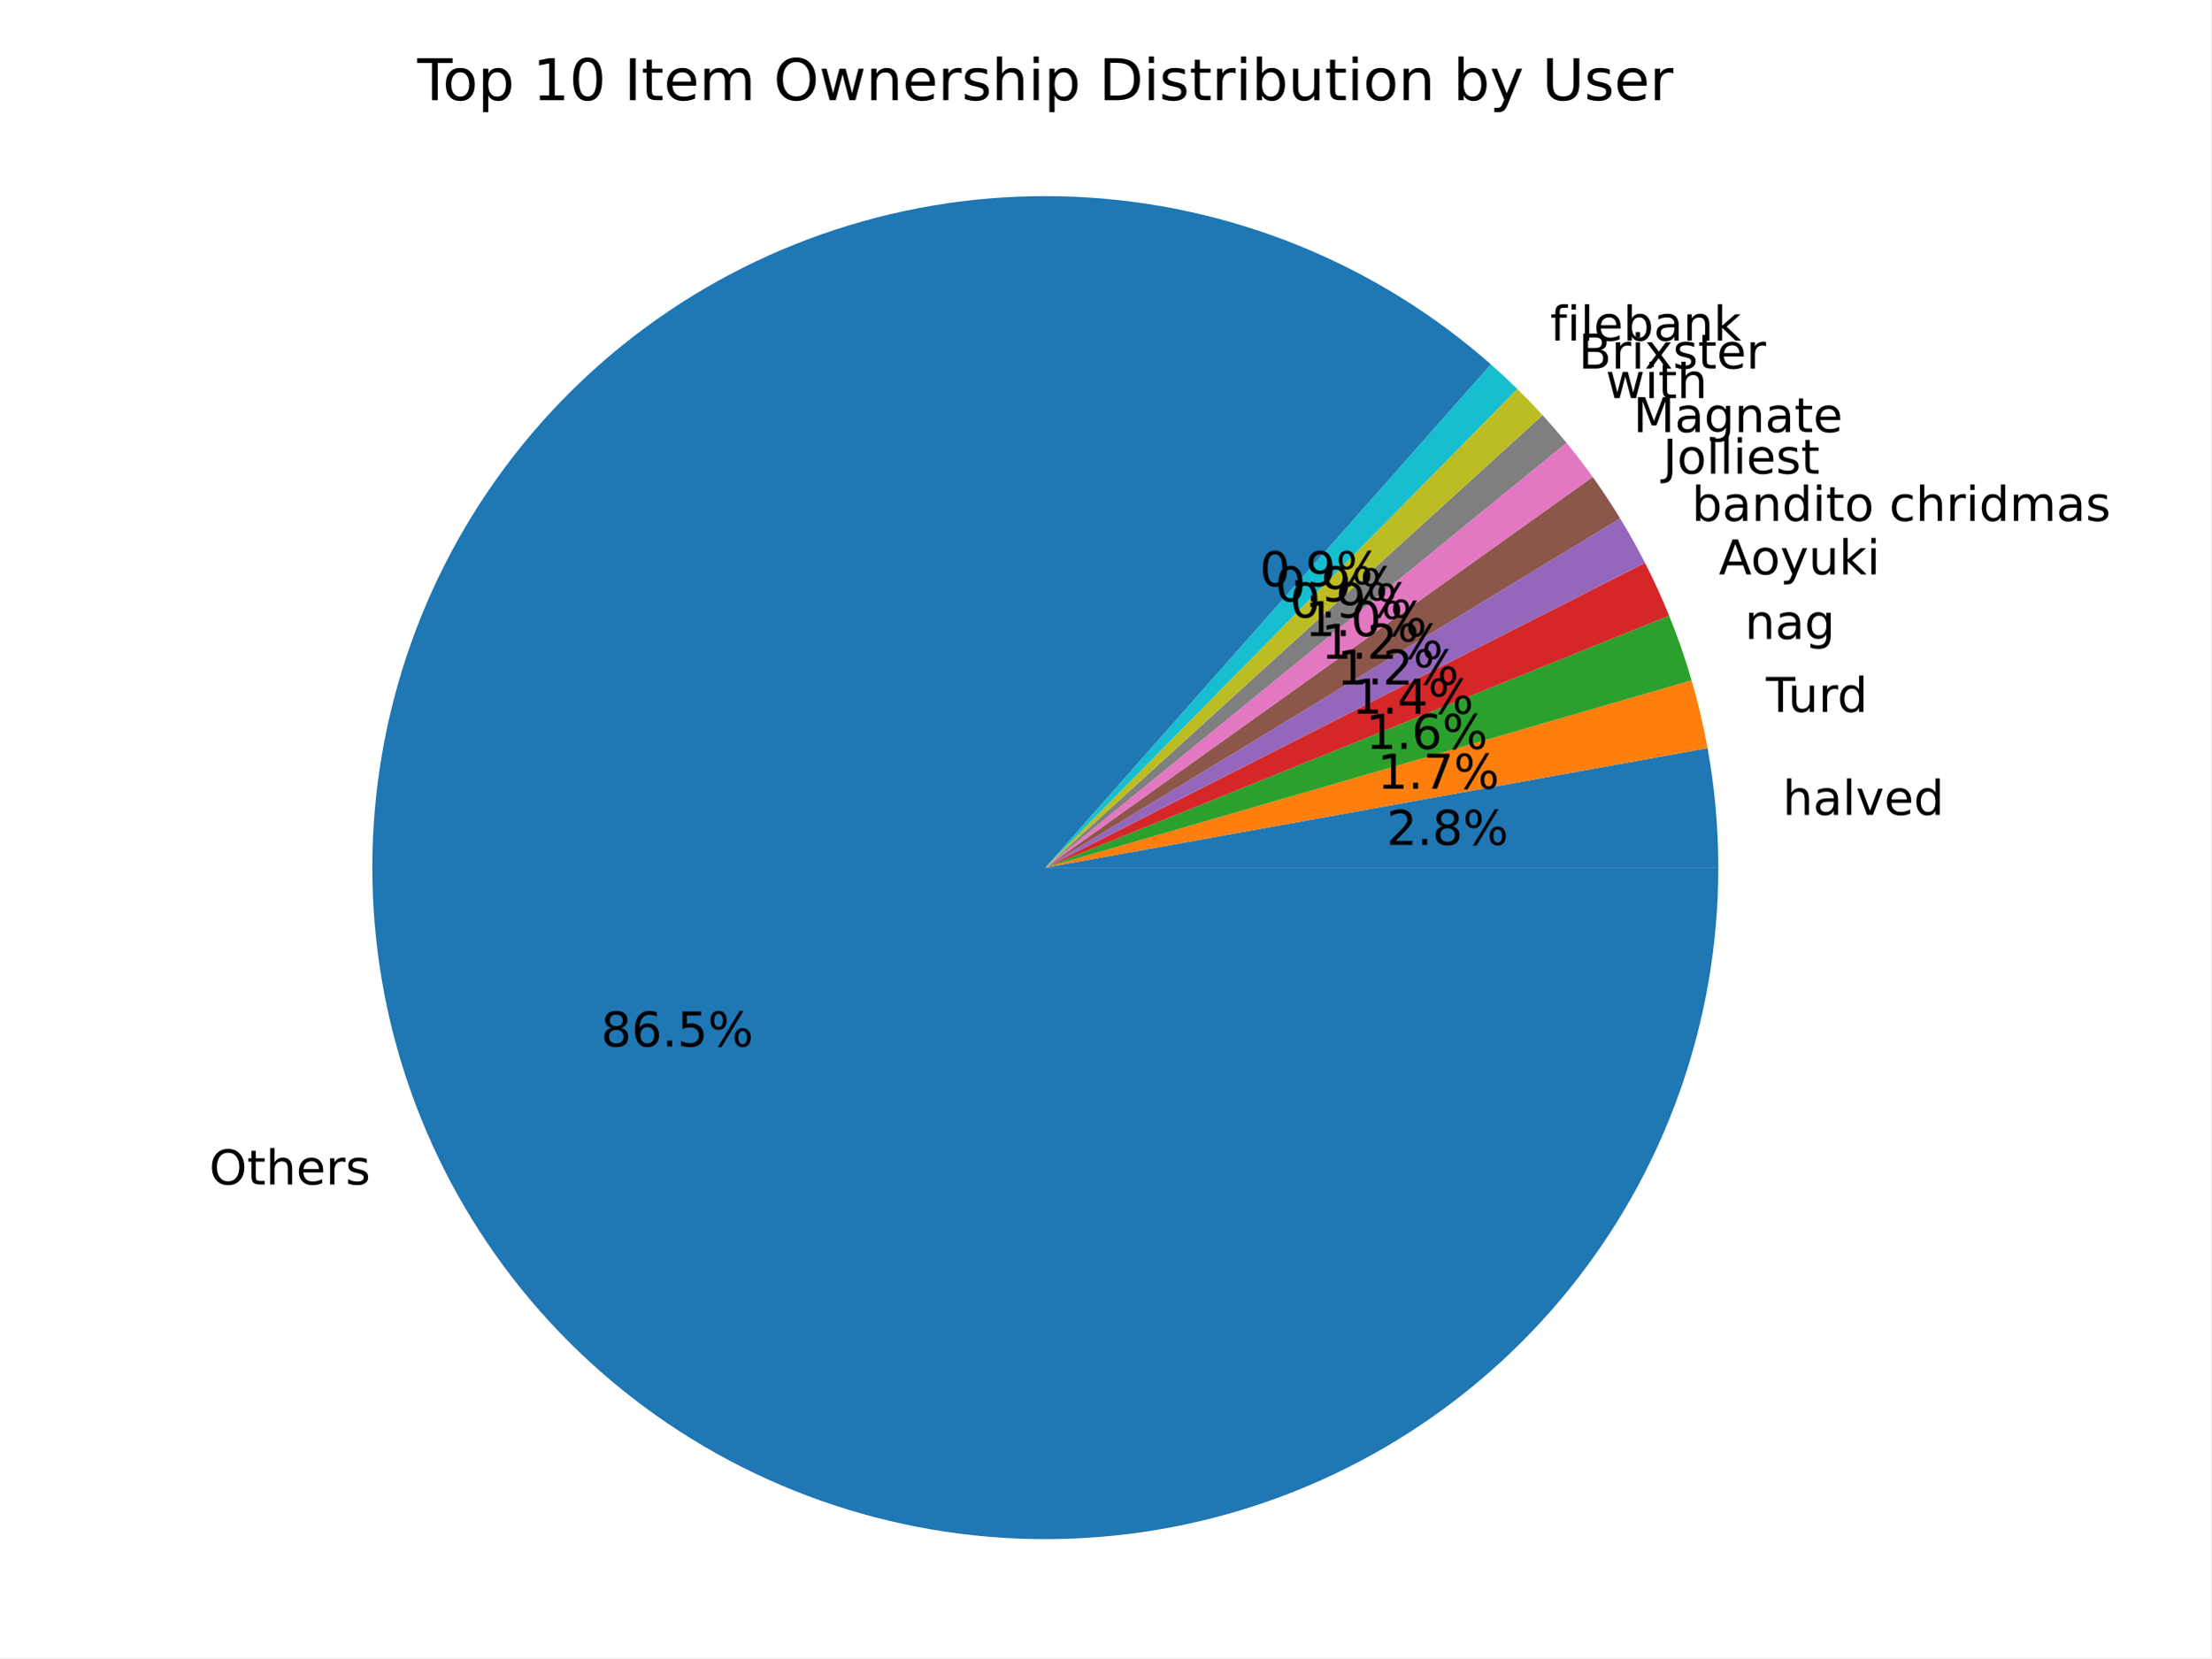
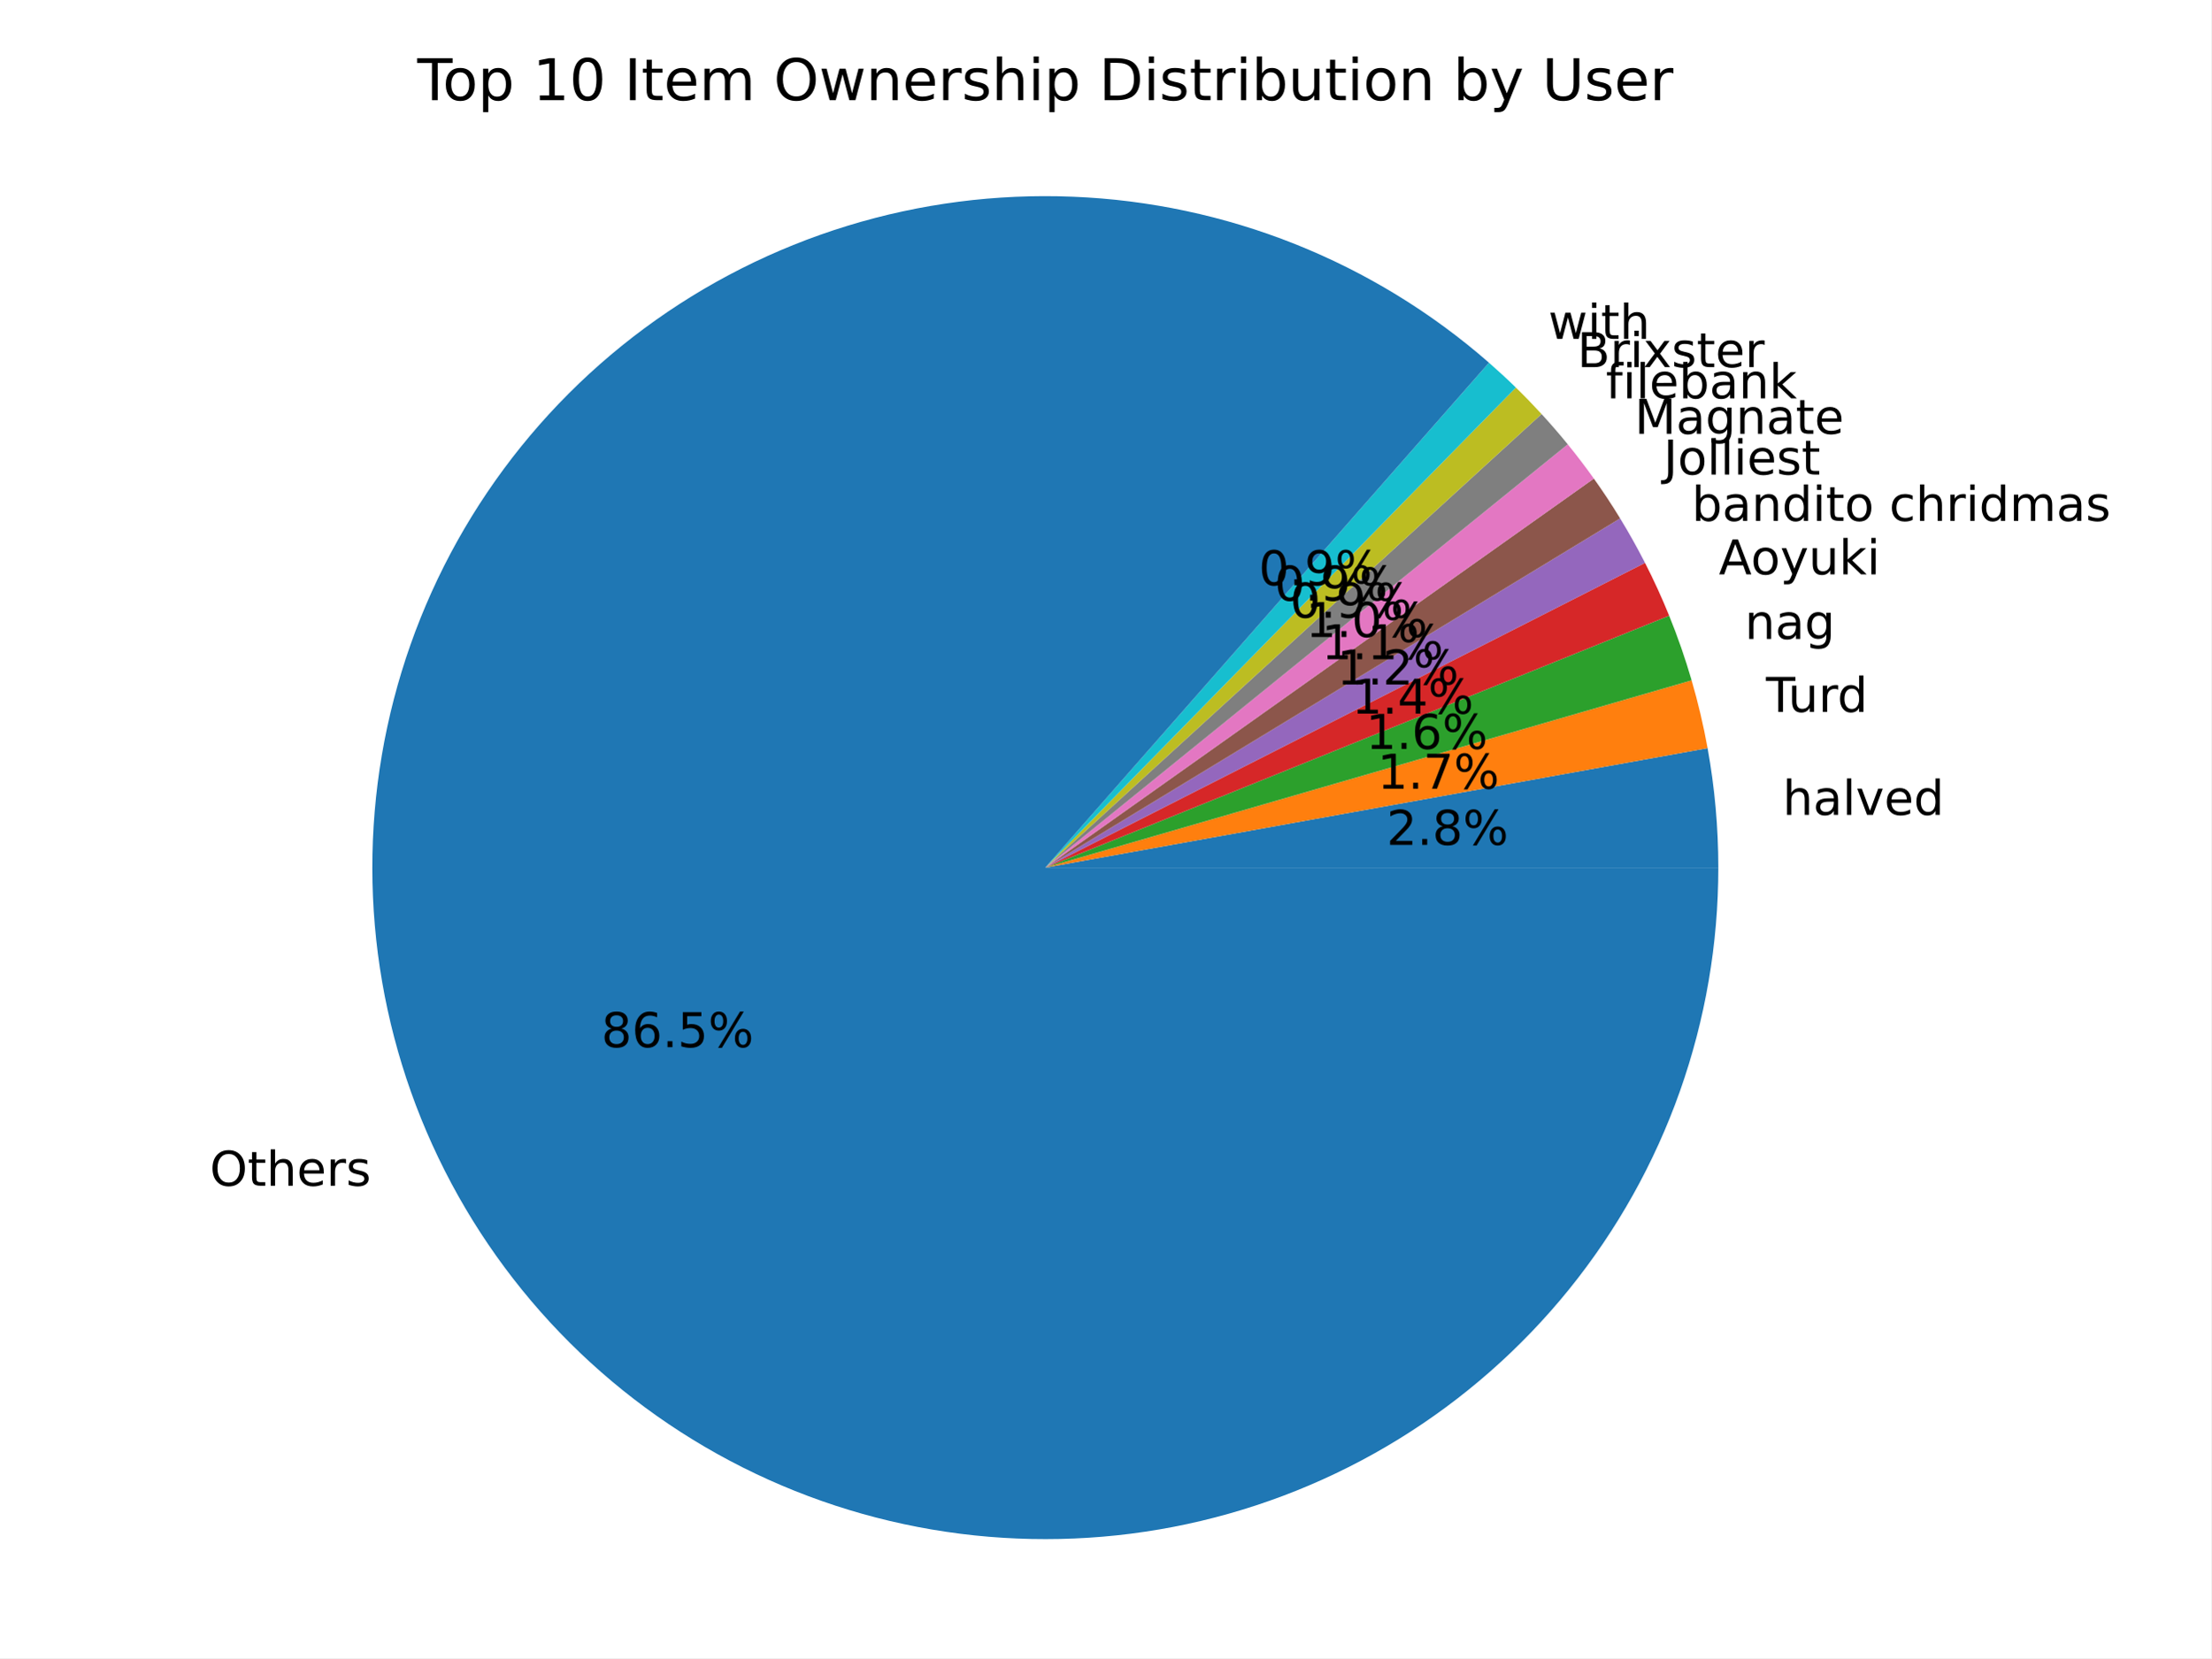
<svg xmlns="http://www.w3.org/2000/svg" xmlns:xlink="http://www.w3.org/1999/xlink" width="460.8pt" height="345.6pt" viewBox="0 0 460.8 345.6" version="1.1">
  <defs>
    <style type="text/css">*{stroke-linejoin: round; stroke-linecap: butt}</style>
  </defs>
  <g id="figure_1">
    <g id="patch_1">
      <path d="M 0 345.6  L 460.8 345.6  L 460.8 0  L 0 0  z " style="fill: #ffffff" />
    </g>
    <g id="axes_1">
      <g id="patch_2">
-         <path d="M 358.104 180.84  C 358.104 176.667 357.917 172.495 357.543 168.338  C 357.17 164.182 356.61 160.044 355.866 155.937  L 217.847 180.84  z " style="fill: #1f77b4" />
+         <path d="M 358.106 180.84  C 358.106 176.666 357.918 172.495 357.545 168.338  C 357.171 164.181 356.612 160.043 355.867 155.935  L 217.848 180.84  z " style="fill: #1f77b4" />
      </g>
      <g id="patch_3">
-         <path d="M 355.866 155.937  C 355.434 153.554 354.941 151.183 354.386 148.826  C 353.831 146.469 353.214 144.126 352.538 141.801  L 217.847 180.84  z " style="fill: #ff7f0e" />
+         <path d="M 355.867 155.935  C 355.436 153.553 354.942 151.181 354.387 148.824  C 353.832 146.467 353.215 144.124 352.539 141.799  L 217.848 180.84  z " style="fill: #ff7f0e" />
      </g>
      <g id="patch_4">
-         <path d="M 352.538 141.801  C 351.873 139.517 351.15 137.25 350.369 135.003  C 349.589 132.756 348.751 130.529 347.857 128.324  L 217.847 180.84  z " style="fill: #2ca02c" />
+         <path d="M 352.539 141.799  C 351.874 139.515 351.151 137.248 350.37 135  C 349.589 132.753 348.751 130.526 347.857 128.321  L 217.848 180.84  z " style="fill: #2ca02c" />
      </g>
      <g id="patch_5">
-         <path d="M 347.857 128.324  C 347.098 126.454 346.299 124.6 345.46 122.764  C 344.621 120.928 343.742 119.111 342.824 117.313  L 217.847 180.84  z " style="fill: #d62728" />
+         <path d="M 347.857 128.321  C 347.098 126.451 346.299 124.597 345.46 122.761  C 344.621 120.925 343.742 119.107 342.824 117.309  L 217.848 180.84  z " style="fill: #d62728" />
      </g>
      <g id="patch_6">
-         <path d="M 342.824 117.313  C 342.02 115.737 341.186 114.176 340.322 112.632  C 339.458 111.087 338.565 109.559 337.643 108.048  L 217.847 180.84  z " style="fill: #9467bd" />
+         <path d="M 342.824 117.309  C 342.02 115.733 341.185 114.172 340.321 112.628  C 339.457 111.083 338.564 109.555 337.642 108.044  L 217.848 180.84  z " style="fill: #9467bd" />
      </g>
      <g id="patch_7">
-         <path d="M 337.643 108.048  C 336.744 106.574 335.817 105.117 334.864 103.677  C 333.91 102.237 332.93 100.815 331.924 99.411  L 217.847 180.84  z " style="fill: #8c564b" />
+         <path d="M 337.642 108.044  C 336.779 106.629 335.89 105.229 334.976 103.845  C 334.063 102.461 333.125 101.093 332.162 99.743  L 217.848 180.84  z " style="fill: #8c564b" />
      </g>
      <g id="patch_8">
-         <path d="M 331.924 99.411  C 331.053 98.196 330.163 96.995 329.253 95.808  C 328.343 94.622 327.415 93.45 326.468 92.293  L 217.847 180.84  z " style="fill: #e377c2" />
+         <path d="M 332.162 99.743  C 331.295 98.525 330.408 97.321 329.502 96.132  C 328.596 94.943 327.67 93.768 326.727 92.608  L 217.848 180.84  z " style="fill: #e377c2" />
      </g>
      <g id="patch_9">
-         <path d="M 326.468 92.293  C 325.662 91.309 324.843 90.336 324.011 89.374  C 323.179 88.412 322.334 87.461 321.475 86.522  L 217.847 180.84  z " style="fill: #7f7f7f" />
+         <path d="M 326.727 92.608  C 325.848 91.528 324.953 90.461 324.042 89.408  C 323.132 88.355 322.205 87.315 321.264 86.29  L 217.848 180.84  z " style="fill: #7f7f7f" />
      </g>
      <g id="patch_10">
-         <path d="M 321.475 86.522  C 320.623 85.59 319.758 84.669 318.881 83.76  C 318.004 82.851 317.114 81.953 316.213 81.068  L 217.847 180.84  z " style="fill: #bcbd22" />
+         <path d="M 321.264 86.29  C 320.398 85.347 319.519 84.415 318.627 83.496  C 317.735 82.577 316.831 81.669 315.914 80.775  L 217.848 180.84  z " style="fill: #bcbd22" />
      </g>
      <g id="patch_11">
-         <path d="M 316.213 81.068  C 315.317 80.189 314.41 79.322 313.491 78.467  C 312.572 77.612 311.642 76.77 310.7 75.94  L 217.847 180.84  z " style="fill: #17becf" />
+         <path d="M 315.914 80.775  C 315.004 79.886 314.082 79.01 313.147 78.147  C 312.213 77.283 311.267 76.433 310.309 75.595  L 217.848 180.84  z " style="fill: #17becf" />
      </g>
      <g id="patch_12">
-         <path d="M 310.7 75.94  C 298.767 65.421 285.126 57.007 270.362 51.058  C 255.598 45.108 239.927 41.711 224.02 41.012  C 208.113 40.313 192.203 42.321 176.972 46.952  C 161.741 51.582 147.411 58.767 134.597 68.197  C 121.783 77.628 110.672 89.168 101.739 102.32  C 92.807 115.473 86.184 130.048 82.155 145.42  C 78.125 160.791 76.748 176.736 78.083 192.569  C 79.417 208.401 83.443 223.892 89.988 238.376  C 96.533 252.86 105.503 266.127 116.51 277.607  C 127.518 289.086 140.405 298.612 154.618 305.775  C 168.83 312.937 184.161 317.633 199.953 319.66  C 215.745 321.687 231.768 321.016 247.334 317.675  C 262.9 314.335 277.783 308.374 291.344 300.048  C 304.905 291.722 316.947 281.152 326.952 268.792  C 336.957 256.433 344.781 242.463 350.087 227.482  C 355.393 212.502 358.104 196.729 358.104 180.84  L 217.847 180.84  z " style="fill: #1f77b4" />
+         <path d="M 310.309 75.595  C 298.345 65.128 284.682 56.769 269.908 50.875  C 255.134 44.982 239.461 41.64 223.564 40.993  C 207.666 40.346 191.773 42.403 176.567 47.076  C 161.36 51.749 147.061 58.97 134.282 68.43  C 121.504 77.89 110.431 89.451 101.538 102.618  C 92.646 115.784 86.063 130.366 82.073 145.736  C 78.082 161.106 76.741 177.042 78.108 192.861  C 79.474 208.68 83.528 224.152 90.096 238.614  C 96.664 253.076 105.65 266.318 116.669 277.772  C 127.689 289.225 140.581 298.725 154.794 305.863  C 169.006 313.001 184.333 317.673 200.116 319.681  C 215.9 321.688 231.911 321.001 247.463 317.648  C 263.015 314.295 277.883 308.326 291.429 299.997  C 304.975 291.667 317.002 281.097 326.995 268.742  C 336.987 256.386 344.8 242.423 350.099 227.452  C 355.398 212.48 358.106 196.718 358.106 180.84  L 217.848 180.84  z " style="fill: #1f77b4" />
      </g>
      <g id="matplotlib.axis_1" />
      <g id="matplotlib.axis_2" />
      <g id="text_1">
-         <g transform="translate(371.513 169.8477) scale(0.1 -0.1)">
+         <g transform="translate(371.5146 169.8469) scale(0.1 -0.1)">
          <defs>
            <path id="DejaVuSans-68" d="M 3513 2113  L 3513 0  L 2938 0  L 2938 2094  Q 2938 2591 2744 2837  Q 2550 3084 2163 3084  Q 1697 3084 1428 2787  Q 1159 2491 1159 1978  L 1159 0  L 581 0  L 581 4863  L 1159 4863  L 1159 2956  Q 1366 3272 1645 3428  Q 1925 3584 2291 3584  Q 2894 3584 3203 3211  Q 3513 2838 3513 2113  z " transform="scale(0.015625)" />
            <path id="DejaVuSans-61" d="M 2194 1759  Q 1497 1759 1228 1600  Q 959 1441 959 1056  Q 959 750 1161 570  Q 1363 391 1709 391  Q 2188 391 2477 730  Q 2766 1069 2766 1631  L 2766 1759  L 2194 1759  z M 3341 1997  L 3341 0  L 2766 0  L 2766 531  Q 2569 213 2275 61  Q 1981 -91 1556 -91  Q 1019 -91 701 211  Q 384 513 384 1019  Q 384 1609 779 1909  Q 1175 2209 1959 2209  L 2766 2209  L 2766 2266  Q 2766 2663 2505 2880  Q 2244 3097 1772 3097  Q 1472 3097 1187 3025  Q 903 2953 641 2809  L 641 3341  Q 956 3463 1253 3523  Q 1550 3584 1831 3584  Q 2591 3584 2966 3190  Q 3341 2797 3341 1997  z " transform="scale(0.015625)" />
            <path id="DejaVuSans-6c" d="M 603 4863  L 1178 4863  L 1178 0  L 603 0  L 603 4863  z " transform="scale(0.015625)" />
            <path id="DejaVuSans-76" d="M 191 3500  L 800 3500  L 1894 563  L 2988 3500  L 3597 3500  L 2284 0  L 1503 0  L 191 3500  z " transform="scale(0.015625)" />
            <path id="DejaVuSans-65" d="M 3597 1894  L 3597 1613  L 953 1613  Q 991 1019 1311 708  Q 1631 397 2203 397  Q 2534 397 2845 478  Q 3156 559 3463 722  L 3463 178  Q 3153 47 2828 -22  Q 2503 -91 2169 -91  Q 1331 -91 842 396  Q 353 884 353 1716  Q 353 2575 817 3079  Q 1281 3584 2069 3584  Q 2775 3584 3186 3129  Q 3597 2675 3597 1894  z M 3022 2063  Q 3016 2534 2758 2815  Q 2500 3097 2075 3097  Q 1594 3097 1305 2825  Q 1016 2553 972 2059  L 3022 2063  z " transform="scale(0.015625)" />
            <path id="DejaVuSans-64" d="M 2906 2969  L 2906 4863  L 3481 4863  L 3481 0  L 2906 0  L 2906 525  Q 2725 213 2448 61  Q 2172 -91 1784 -91  Q 1150 -91 751 415  Q 353 922 353 1747  Q 353 2572 751 3078  Q 1150 3584 1784 3584  Q 2172 3584 2448 3432  Q 2725 3281 2906 2969  z M 947 1747  Q 947 1113 1208 752  Q 1469 391 1925 391  Q 2381 391 2643 752  Q 2906 1113 2906 1747  Q 2906 2381 2643 2742  Q 2381 3103 1925 3103  Q 1469 3103 1208 2742  Q 947 2381 947 1747  z " transform="scale(0.015625)" />
          </defs>
          <use xlink:href="#DejaVuSans-68" />
          <use xlink:href="#DejaVuSans-61" x="63.379" />
          <use xlink:href="#DejaVuSans-6c" x="124.658" />
          <use xlink:href="#DejaVuSans-76" x="152.441" />
          <use xlink:href="#DejaVuSans-65" x="211.621" />
          <use xlink:href="#DejaVuSans-64" x="273.145" />
        </g>
      </g>
      <g id="text_2">
-         <g transform="translate(288.9623 176.0985) scale(0.1 -0.1)">
+         <g transform="translate(288.9636 176.098) scale(0.1 -0.1)">
          <defs>
            <path id="DejaVuSans-32" d="M 1228 531  L 3431 531  L 3431 0  L 469 0  L 469 531  Q 828 903 1448 1529  Q 2069 2156 2228 2338  Q 2531 2678 2651 2914  Q 2772 3150 2772 3378  Q 2772 3750 2511 3984  Q 2250 4219 1831 4219  Q 1534 4219 1204 4116  Q 875 4013 500 3803  L 500 4441  Q 881 4594 1212 4672  Q 1544 4750 1819 4750  Q 2544 4750 2975 4387  Q 3406 4025 3406 3419  Q 3406 3131 3298 2873  Q 3191 2616 2906 2266  Q 2828 2175 2409 1742  Q 1991 1309 1228 531  z " transform="scale(0.015625)" />
            <path id="DejaVuSans-2e" d="M 684 794  L 1344 794  L 1344 0  L 684 0  L 684 794  z " transform="scale(0.015625)" />
            <path id="DejaVuSans-38" d="M 2034 2216  Q 1584 2216 1326 1975  Q 1069 1734 1069 1313  Q 1069 891 1326 650  Q 1584 409 2034 409  Q 2484 409 2743 651  Q 3003 894 3003 1313  Q 3003 1734 2745 1975  Q 2488 2216 2034 2216  z M 1403 2484  Q 997 2584 770 2862  Q 544 3141 544 3541  Q 544 4100 942 4425  Q 1341 4750 2034 4750  Q 2731 4750 3128 4425  Q 3525 4100 3525 3541  Q 3525 3141 3298 2862  Q 3072 2584 2669 2484  Q 3125 2378 3379 2068  Q 3634 1759 3634 1313  Q 3634 634 3220 271  Q 2806 -91 2034 -91  Q 1263 -91 848 271  Q 434 634 434 1313  Q 434 1759 690 2068  Q 947 2378 1403 2484  z M 1172 3481  Q 1172 3119 1398 2916  Q 1625 2713 2034 2713  Q 2441 2713 2670 2916  Q 2900 3119 2900 3481  Q 2900 3844 2670 4047  Q 2441 4250 2034 4250  Q 1625 4250 1398 4047  Q 1172 3844 1172 3481  z " transform="scale(0.015625)" />
            <path id="DejaVuSans-25" d="M 4653 2053  Q 4381 2053 4226 1822  Q 4072 1591 4072 1178  Q 4072 772 4226 539  Q 4381 306 4653 306  Q 4919 306 5073 539  Q 5228 772 5228 1178  Q 5228 1588 5073 1820  Q 4919 2053 4653 2053  z M 4653 2450  Q 5147 2450 5437 2106  Q 5728 1763 5728 1178  Q 5728 594 5436 251  Q 5144 -91 4653 -91  Q 4153 -91 3862 251  Q 3572 594 3572 1178  Q 3572 1766 3864 2108  Q 4156 2450 4653 2450  z M 1428 4353  Q 1159 4353 1004 4120  Q 850 3888 850 3481  Q 850 3069 1003 2837  Q 1156 2606 1428 2606  Q 1700 2606 1854 2837  Q 2009 3069 2009 3481  Q 2009 3884 1853 4118  Q 1697 4353 1428 4353  z M 4250 4750  L 4750 4750  L 1831 -91  L 1331 -91  L 4250 4750  z M 1428 4750  Q 1922 4750 2215 4408  Q 2509 4066 2509 3481  Q 2509 2891 2217 2550  Q 1925 2209 1428 2209  Q 931 2209 642 2551  Q 353 2894 353 3481  Q 353 4063 643 4406  Q 934 4750 1428 4750  z " transform="scale(0.015625)" />
          </defs>
          <use xlink:href="#DejaVuSans-32" />
          <use xlink:href="#DejaVuSans-2e" x="63.623" />
          <use xlink:href="#DejaVuSans-38" x="95.41" />
          <use xlink:href="#DejaVuSans-25" x="159.033" />
        </g>
      </g>
      <g id="text_3">
-         <g transform="translate(368.0395 148.3838) scale(0.1 -0.1)">
+         <g transform="translate(368.0407 148.3818) scale(0.1 -0.1)">
          <defs>
            <path id="DejaVuSans-54" d="M -19 4666  L 3928 4666  L 3928 4134  L 2272 4134  L 2272 0  L 1638 0  L 1638 4134  L -19 4134  L -19 4666  z " transform="scale(0.015625)" />
            <path id="DejaVuSans-75" d="M 544 1381  L 544 3500  L 1119 3500  L 1119 1403  Q 1119 906 1312 657  Q 1506 409 1894 409  Q 2359 409 2629 706  Q 2900 1003 2900 1516  L 2900 3500  L 3475 3500  L 3475 0  L 2900 0  L 2900 538  Q 2691 219 2414 64  Q 2138 -91 1772 -91  Q 1169 -91 856 284  Q 544 659 544 1381  z M 1991 3584  L 1991 3584  z " transform="scale(0.015625)" />
            <path id="DejaVuSans-72" d="M 2631 2963  Q 2534 3019 2420 3045  Q 2306 3072 2169 3072  Q 1681 3072 1420 2755  Q 1159 2438 1159 1844  L 1159 0  L 581 0  L 581 3500  L 1159 3500  L 1159 2956  Q 1341 3275 1631 3429  Q 1922 3584 2338 3584  Q 2397 3584 2469 3576  Q 2541 3569 2628 3553  L 2631 2963  z " transform="scale(0.015625)" />
          </defs>
          <use xlink:href="#DejaVuSans-54" />
          <use xlink:href="#DejaVuSans-75" x="45.959" />
          <use xlink:href="#DejaVuSans-72" x="109.338" />
          <use xlink:href="#DejaVuSans-64" x="148.701" />
        </g>
      </g>
      <g id="text_4">
-         <g transform="translate(287.0677 164.3909) scale(0.1 -0.1)">
+         <g transform="translate(287.0687 164.3898) scale(0.1 -0.1)">
          <defs>
            <path id="DejaVuSans-31" d="M 794 531  L 1825 531  L 1825 4091  L 703 3866  L 703 4441  L 1819 4666  L 2450 4666  L 2450 531  L 3481 531  L 3481 0  L 794 0  L 794 531  z " transform="scale(0.015625)" />
            <path id="DejaVuSans-37" d="M 525 4666  L 3525 4666  L 3525 4397  L 1831 0  L 1172 0  L 2766 4134  L 525 4134  L 525 4666  z " transform="scale(0.015625)" />
          </defs>
          <use xlink:href="#DejaVuSans-31" />
          <use xlink:href="#DejaVuSans-2e" x="63.623" />
          <use xlink:href="#DejaVuSans-37" x="95.41" />
          <use xlink:href="#DejaVuSans-25" x="159.033" />
        </g>
      </g>
      <g id="text_5">
-         <g transform="translate(363.6215 133.1787) scale(0.1 -0.1)">
+         <g transform="translate(363.6222 133.1758) scale(0.1 -0.1)">
          <defs>
            <path id="DejaVuSans-6e" d="M 3513 2113  L 3513 0  L 2938 0  L 2938 2094  Q 2938 2591 2744 2837  Q 2550 3084 2163 3084  Q 1697 3084 1428 2787  Q 1159 2491 1159 1978  L 1159 0  L 581 0  L 581 3500  L 1159 3500  L 1159 2956  Q 1366 3272 1645 3428  Q 1925 3584 2291 3584  Q 2894 3584 3203 3211  Q 3513 2838 3513 2113  z " transform="scale(0.015625)" />
            <path id="DejaVuSans-67" d="M 2906 1791  Q 2906 2416 2648 2759  Q 2391 3103 1925 3103  Q 1463 3103 1205 2759  Q 947 2416 947 1791  Q 947 1169 1205 825  Q 1463 481 1925 481  Q 2391 481 2648 825  Q 2906 1169 2906 1791  z M 3481 434  Q 3481 -459 3084 -895  Q 2688 -1331 1869 -1331  Q 1566 -1331 1297 -1286  Q 1028 -1241 775 -1147  L 775 -588  Q 1028 -725 1275 -790  Q 1522 -856 1778 -856  Q 2344 -856 2625 -561  Q 2906 -266 2906 331  L 2906 616  Q 2728 306 2450 153  Q 2172 0 1784 0  Q 1141 0 747 490  Q 353 981 353 1791  Q 353 2603 747 3093  Q 1141 3584 1784 3584  Q 2172 3584 2450 3431  Q 2728 3278 2906 2969  L 2906 3500  L 3481 3500  L 3481 434  z " transform="scale(0.015625)" />
          </defs>
          <use xlink:href="#DejaVuSans-6e" />
          <use xlink:href="#DejaVuSans-61" x="63.379" />
          <use xlink:href="#DejaVuSans-67" x="124.658" />
        </g>
      </g>
      <g id="text_6">
-         <g transform="translate(284.6578 156.0972) scale(0.1 -0.1)">
+         <g transform="translate(284.6586 156.0956) scale(0.1 -0.1)">
          <defs>
            <path id="DejaVuSans-36" d="M 2113 2584  Q 1688 2584 1439 2293  Q 1191 2003 1191 1497  Q 1191 994 1439 701  Q 1688 409 2113 409  Q 2538 409 2786 701  Q 3034 994 3034 1497  Q 3034 2003 2786 2293  Q 2538 2584 2113 2584  z M 3366 4563  L 3366 3988  Q 3128 4100 2886 4159  Q 2644 4219 2406 4219  Q 1781 4219 1451 3797  Q 1122 3375 1075 2522  Q 1259 2794 1537 2939  Q 1816 3084 2150 3084  Q 2853 3084 3261 2657  Q 3669 2231 3669 1497  Q 3669 778 3244 343  Q 2819 -91 2113 -91  Q 1303 -91 875 529  Q 447 1150 447 2328  Q 447 3434 972 4092  Q 1497 4750 2381 4750  Q 2619 4750 2861 4703  Q 3103 4656 3366 4563  z " transform="scale(0.015625)" />
          </defs>
          <use xlink:href="#DejaVuSans-31" />
          <use xlink:href="#DejaVuSans-2e" x="63.623" />
          <use xlink:href="#DejaVuSans-36" x="95.41" />
          <use xlink:href="#DejaVuSans-25" x="159.033" />
        </g>
      </g>
      <g id="text_7">
-         <g transform="translate(358.2212 119.7159) scale(0.1 -0.1)">
+         <g transform="translate(358.2212 119.7124) scale(0.1 -0.1)">
          <defs>
            <path id="DejaVuSans-41" d="M 2188 4044  L 1331 1722  L 3047 1722  L 2188 4044  z M 1831 4666  L 2547 4666  L 4325 0  L 3669 0  L 3244 1197  L 1141 1197  L 716 0  L 50 0  L 1831 4666  z " transform="scale(0.015625)" />
            <path id="DejaVuSans-6f" d="M 1959 3097  Q 1497 3097 1228 2736  Q 959 2375 959 1747  Q 959 1119 1226 758  Q 1494 397 1959 397  Q 2419 397 2687 759  Q 2956 1122 2956 1747  Q 2956 2369 2687 2733  Q 2419 3097 1959 3097  z M 1959 3584  Q 2709 3584 3137 3096  Q 3566 2609 3566 1747  Q 3566 888 3137 398  Q 2709 -91 1959 -91  Q 1206 -91 779 398  Q 353 888 353 1747  Q 353 2609 779 3096  Q 1206 3584 1959 3584  z " transform="scale(0.015625)" />
            <path id="DejaVuSans-79" d="M 2059 -325  Q 1816 -950 1584 -1140  Q 1353 -1331 966 -1331  L 506 -1331  L 506 -850  L 844 -850  Q 1081 -850 1212 -737  Q 1344 -625 1503 -206  L 1606 56  L 191 3500  L 800 3500  L 1894 763  L 2988 3500  L 3597 3500  L 2059 -325  z " transform="scale(0.015625)" />
            <path id="DejaVuSans-6b" d="M 581 4863  L 1159 4863  L 1159 1991  L 2875 3500  L 3609 3500  L 1753 1863  L 3688 0  L 2938 0  L 1159 1709  L 1159 0  L 581 0  L 581 4863  z " transform="scale(0.015625)" />
            <path id="DejaVuSans-69" d="M 603 3500  L 1178 3500  L 1178 0  L 603 0  L 603 3500  z M 603 4863  L 1178 4863  L 1178 4134  L 603 4134  L 603 4863  z " transform="scale(0.015625)" />
          </defs>
          <use xlink:href="#DejaVuSans-41" />
          <use xlink:href="#DejaVuSans-6f" x="66.658" />
          <use xlink:href="#DejaVuSans-79" x="127.84" />
          <use xlink:href="#DejaVuSans-75" x="187.02" />
          <use xlink:href="#DejaVuSans-6b" x="250.398" />
          <use xlink:href="#DejaVuSans-69" x="308.309" />
        </g>
      </g>
      <g id="text_8">
-         <g transform="translate(281.7122 148.7538) scale(0.1 -0.1)">
+         <g transform="translate(281.7126 148.7519) scale(0.1 -0.1)">
          <defs>
            <path id="DejaVuSans-34" d="M 2419 4116  L 825 1625  L 2419 1625  L 2419 4116  z M 2253 4666  L 3047 4666  L 3047 1625  L 3713 1625  L 3713 1100  L 3047 1100  L 3047 0  L 2419 0  L 2419 1100  L 313 1100  L 313 1709  L 2253 4666  z " transform="scale(0.015625)" />
          </defs>
          <use xlink:href="#DejaVuSans-31" />
          <use xlink:href="#DejaVuSans-2e" x="63.623" />
          <use xlink:href="#DejaVuSans-34" x="95.41" />
          <use xlink:href="#DejaVuSans-25" x="159.033" />
        </g>
      </g>
      <g id="text_9">
-         <g transform="translate(352.5693 108.57) scale(0.1 -0.1)">
+         <g transform="translate(352.5687 108.566) scale(0.1 -0.1)">
          <defs>
            <path id="DejaVuSans-62" d="M 3116 1747  Q 3116 2381 2855 2742  Q 2594 3103 2138 3103  Q 1681 3103 1420 2742  Q 1159 2381 1159 1747  Q 1159 1113 1420 752  Q 1681 391 2138 391  Q 2594 391 2855 752  Q 3116 1113 3116 1747  z M 1159 2969  Q 1341 3281 1617 3432  Q 1894 3584 2278 3584  Q 2916 3584 3314 3078  Q 3713 2572 3713 1747  Q 3713 922 3314 415  Q 2916 -91 2278 -91  Q 1894 -91 1617 61  Q 1341 213 1159 525  L 1159 0  L 581 0  L 581 4863  L 1159 4863  L 1159 2969  z " transform="scale(0.015625)" />
            <path id="DejaVuSans-74" d="M 1172 4494  L 1172 3500  L 2356 3500  L 2356 3053  L 1172 3053  L 1172 1153  Q 1172 725 1289 603  Q 1406 481 1766 481  L 2356 481  L 2356 0  L 1766 0  Q 1100 0 847 248  Q 594 497 594 1153  L 594 3053  L 172 3053  L 172 3500  L 594 3500  L 594 4494  L 1172 4494  z " transform="scale(0.015625)" />
            <path id="DejaVuSans-20" transform="scale(0.015625)" />
            <path id="DejaVuSans-63" d="M 3122 3366  L 3122 2828  Q 2878 2963 2633 3030  Q 2388 3097 2138 3097  Q 1578 3097 1268 2742  Q 959 2388 959 1747  Q 959 1106 1268 751  Q 1578 397 2138 397  Q 2388 397 2633 464  Q 2878 531 3122 666  L 3122 134  Q 2881 22 2623 -34  Q 2366 -91 2075 -91  Q 1284 -91 818 406  Q 353 903 353 1747  Q 353 2603 823 3093  Q 1294 3584 2113 3584  Q 2378 3584 2631 3529  Q 2884 3475 3122 3366  z " transform="scale(0.015625)" />
            <path id="DejaVuSans-6d" d="M 3328 2828  Q 3544 3216 3844 3400  Q 4144 3584 4550 3584  Q 5097 3584 5394 3201  Q 5691 2819 5691 2113  L 5691 0  L 5113 0  L 5113 2094  Q 5113 2597 4934 2840  Q 4756 3084 4391 3084  Q 3944 3084 3684 2787  Q 3425 2491 3425 1978  L 3425 0  L 2847 0  L 2847 2094  Q 2847 2600 2669 2842  Q 2491 3084 2119 3084  Q 1678 3084 1418 2786  Q 1159 2488 1159 1978  L 1159 0  L 581 0  L 581 3500  L 1159 3500  L 1159 2956  Q 1356 3278 1631 3431  Q 1906 3584 2284 3584  Q 2666 3584 2933 3390  Q 3200 3197 3328 2828  z " transform="scale(0.015625)" />
            <path id="DejaVuSans-73" d="M 2834 3397  L 2834 2853  Q 2591 2978 2328 3040  Q 2066 3103 1784 3103  Q 1356 3103 1142 2972  Q 928 2841 928 2578  Q 928 2378 1081 2264  Q 1234 2150 1697 2047  L 1894 2003  Q 2506 1872 2764 1633  Q 3022 1394 3022 966  Q 3022 478 2636 193  Q 2250 -91 1575 -91  Q 1294 -91 989 -36  Q 684 19 347 128  L 347 722  Q 666 556 975 473  Q 1284 391 1588 391  Q 1994 391 2212 530  Q 2431 669 2431 922  Q 2431 1156 2273 1281  Q 2116 1406 1581 1522  L 1381 1569  Q 847 1681 609 1914  Q 372 2147 372 2553  Q 372 3047 722 3315  Q 1072 3584 1716 3584  Q 2034 3584 2315 3537  Q 2597 3491 2834 3397  z " transform="scale(0.015625)" />
          </defs>
          <use xlink:href="#DejaVuSans-62" />
          <use xlink:href="#DejaVuSans-61" x="63.477" />
          <use xlink:href="#DejaVuSans-6e" x="124.756" />
          <use xlink:href="#DejaVuSans-64" x="188.135" />
          <use xlink:href="#DejaVuSans-69" x="251.611" />
          <use xlink:href="#DejaVuSans-74" x="279.395" />
          <use xlink:href="#DejaVuSans-6f" x="318.604" />
          <use xlink:href="#DejaVuSans-20" x="379.785" />
          <use xlink:href="#DejaVuSans-63" x="411.572" />
          <use xlink:href="#DejaVuSans-68" x="466.553" />
          <use xlink:href="#DejaVuSans-72" x="529.932" />
          <use xlink:href="#DejaVuSans-69" x="571.045" />
          <use xlink:href="#DejaVuSans-64" x="598.828" />
          <use xlink:href="#DejaVuSans-6d" x="662.305" />
          <use xlink:href="#DejaVuSans-61" x="759.717" />
          <use xlink:href="#DejaVuSans-73" x="820.996" />
        </g>
      </g>
      <g id="text_10">
-         <g transform="translate(278.6293 142.6743) scale(0.1 -0.1)">
+         <g transform="translate(278.6294 142.6721) scale(0.1 -0.1)">
          <use xlink:href="#DejaVuSans-31" />
          <use xlink:href="#DejaVuSans-2e" x="63.623" />
          <use xlink:href="#DejaVuSans-32" x="95.41" />
          <use xlink:href="#DejaVuSans-25" x="159.033" />
        </g>
      </g>
      <g id="text_11">
-         <g transform="translate(346.5653 98.72012) scale(0.1 -0.1)">
+         <g transform="translate(346.6891 98.90493) scale(0.1 -0.1)">
          <defs>
            <path id="DejaVuSans-4a" d="M 628 4666  L 1259 4666  L 1259 325  Q 1259 -519 939 -900  Q 619 -1281 -91 -1281  L -331 -1281  L -331 -750  L -134 -750  Q 284 -750 456 -515  Q 628 -281 628 325  L 628 4666  z " transform="scale(0.015625)" />
          </defs>
          <use xlink:href="#DejaVuSans-4a" />
          <use xlink:href="#DejaVuSans-6f" x="29.492" />
          <use xlink:href="#DejaVuSans-6c" x="90.674" />
          <use xlink:href="#DejaVuSans-6c" x="118.457" />
          <use xlink:href="#DejaVuSans-69" x="146.24" />
          <use xlink:href="#DejaVuSans-65" x="174.023" />
          <use xlink:href="#DejaVuSans-73" x="235.547" />
          <use xlink:href="#DejaVuSans-74" x="287.646" />
        </g>
      </g>
      <g id="text_12">
-         <g transform="translate(275.3544 137.3016) scale(0.1 -0.1)">
-           <use xlink:href="#DejaVuSans-31" />
-           <use xlink:href="#DejaVuSans-2e" x="63.623" />
-           <use xlink:href="#DejaVuSans-32" x="95.41" />
+         <g transform="translate(275.4224 137.4024) scale(0.1 -0.1)">
+           <use xlink:href="#DejaVuSans-31" />
+           <use xlink:href="#DejaVuSans-2e" x="63.623" />
+           <use xlink:href="#DejaVuSans-31" x="95.41" />
          <use xlink:href="#DejaVuSans-25" x="159.033" />
        </g>
      </g>
      <g id="text_13">
-         <g transform="translate(340.3936 90.06471) scale(0.1 -0.1)">
+         <g transform="translate(340.6671 90.42053) scale(0.1 -0.1)">
          <defs>
            <path id="DejaVuSans-4d" d="M 628 4666  L 1569 4666  L 2759 1491  L 3956 4666  L 4897 4666  L 4897 0  L 4281 0  L 4281 4097  L 3078 897  L 2444 897  L 1241 4097  L 1241 0  L 628 0  L 628 4666  z " transform="scale(0.015625)" />
          </defs>
          <use xlink:href="#DejaVuSans-4d" />
          <use xlink:href="#DejaVuSans-61" x="86.279" />
          <use xlink:href="#DejaVuSans-67" x="147.559" />
          <use xlink:href="#DejaVuSans-6e" x="211.035" />
          <use xlink:href="#DejaVuSans-61" x="274.414" />
          <use xlink:href="#DejaVuSans-74" x="335.693" />
          <use xlink:href="#DejaVuSans-65" x="374.902" />
        </g>
      </g>
      <g id="text_14">
-         <g transform="translate(271.9881 132.5805) scale(0.1 -0.1)">
+         <g transform="translate(272.1377 132.7746) scale(0.1 -0.1)">
          <defs>
            <path id="DejaVuSans-30" d="M 2034 4250  Q 1547 4250 1301 3770  Q 1056 3291 1056 2328  Q 1056 1369 1301 889  Q 1547 409 2034 409  Q 2525 409 2770 889  Q 3016 1369 3016 2328  Q 3016 3291 2770 3770  Q 2525 4250 2034 4250  z M 2034 4750  Q 2819 4750 3233 4129  Q 3647 3509 3647 2328  Q 3647 1150 3233 529  Q 2819 -91 2034 -91  Q 1250 -91 836 529  Q 422 1150 422 2328  Q 422 3509 836 4129  Q 1250 4750 2034 4750  z " transform="scale(0.015625)" />
          </defs>
          <use xlink:href="#DejaVuSans-31" />
          <use xlink:href="#DejaVuSans-2e" x="63.623" />
          <use xlink:href="#DejaVuSans-30" x="95.41" />
          <use xlink:href="#DejaVuSans-25" x="159.033" />
        </g>
      </g>
      <g id="text_15">
-         <g transform="translate(334.6275 82.98645) scale(0.1 -0.1)">
-           <defs>
-             <path id="DejaVuSans-77" d="M 269 3500  L 844 3500  L 1563 769  L 2278 3500  L 2956 3500  L 3675 769  L 4391 3500  L 4966 3500  L 4050 0  L 3372 0  L 2619 2869  L 1863 0  L 1184 0  L 269 3500  z " transform="scale(0.015625)" />
-           </defs>
-           <use xlink:href="#DejaVuSans-77" />
-           <use xlink:href="#DejaVuSans-69" x="81.787" />
-           <use xlink:href="#DejaVuSans-74" x="109.57" />
-           <use xlink:href="#DejaVuSans-68" x="148.779" />
+         <g transform="translate(334.6619 83.02448) scale(0.1 -0.1)">
+           <defs>
+             <path id="DejaVuSans-66" d="M 2375 4863  L 2375 4384  L 1825 4384  Q 1516 4384 1395 4259  Q 1275 4134 1275 3809  L 1275 3500  L 2222 3500  L 2222 3053  L 1275 3053  L 1275 0  L 697 0  L 697 3053  L 147 3053  L 147 3500  L 697 3500  L 697 3744  Q 697 4328 969 4595  Q 1241 4863 1831 4863  L 2375 4863  z " transform="scale(0.015625)" />
+           </defs>
+           <use xlink:href="#DejaVuSans-66" />
+           <use xlink:href="#DejaVuSans-69" x="35.205" />
+           <use xlink:href="#DejaVuSans-6c" x="62.988" />
+           <use xlink:href="#DejaVuSans-65" x="90.771" />
+           <use xlink:href="#DejaVuSans-62" x="152.295" />
+           <use xlink:href="#DejaVuSans-61" x="215.771" />
+           <use xlink:href="#DejaVuSans-6e" x="277.051" />
+           <use xlink:href="#DejaVuSans-6b" x="340.43" />
        </g>
      </g>
      <g id="text_16">
-         <g transform="translate(268.8429 128.7196) scale(0.1 -0.1)">
+         <g transform="translate(268.8621 128.7403) scale(0.1 -0.1)">
          <defs>
            <path id="DejaVuSans-39" d="M 703 97  L 703 672  Q 941 559 1184 500  Q 1428 441 1663 441  Q 2288 441 2617 861  Q 2947 1281 2994 2138  Q 2813 1869 2534 1725  Q 2256 1581 1919 1581  Q 1219 1581 811 2004  Q 403 2428 403 3163  Q 403 3881 828 4315  Q 1253 4750 1959 4750  Q 2769 4750 3195 4129  Q 3622 3509 3622 2328  Q 3622 1225 3098 567  Q 2575 -91 1691 -91  Q 1453 -91 1209 -44  Q 966 3 703 97  z M 1959 2075  Q 2384 2075 2632 2365  Q 2881 2656 2881 3163  Q 2881 3666 2632 3958  Q 2384 4250 1959 4250  Q 1534 4250 1286 3958  Q 1038 3666 1038 3163  Q 1038 2656 1286 2365  Q 1534 2075 1959 2075  z " transform="scale(0.015625)" />
          </defs>
          <use xlink:href="#DejaVuSans-30" />
          <use xlink:href="#DejaVuSans-2e" x="63.623" />
          <use xlink:href="#DejaVuSans-39" x="95.41" />
          <use xlink:href="#DejaVuSans-25" x="159.033" />
        </g>
      </g>
      <g id="text_17">
-         <g transform="translate(328.9844 76.81113) scale(0.1 -0.1)">
+         <g transform="translate(328.705 76.52075) scale(0.1 -0.1)">
          <defs>
            <path id="DejaVuSans-42" d="M 1259 2228  L 1259 519  L 2272 519  Q 2781 519 3026 730  Q 3272 941 3272 1375  Q 3272 1813 3026 2020  Q 2781 2228 2272 2228  L 1259 2228  z M 1259 4147  L 1259 2741  L 2194 2741  Q 2656 2741 2882 2914  Q 3109 3088 3109 3444  Q 3109 3797 2882 3972  Q 2656 4147 2194 4147  L 1259 4147  z M 628 4666  L 2241 4666  Q 2963 4666 3353 4366  Q 3744 4066 3744 3513  Q 3744 3084 3544 2831  Q 3344 2578 2956 2516  Q 3422 2416 3680 2098  Q 3938 1781 3938 1306  Q 3938 681 3513 340  Q 3088 0 2303 0  L 628 0  L 628 4666  z " transform="scale(0.015625)" />
            <path id="DejaVuSans-78" d="M 3513 3500  L 2247 1797  L 3578 0  L 2900 0  L 1881 1375  L 863 0  L 184 0  L 1544 1831  L 300 3500  L 978 3500  L 1906 2253  L 2834 3500  L 3513 3500  z " transform="scale(0.015625)" />
          </defs>
          <use xlink:href="#DejaVuSans-42" />
          <use xlink:href="#DejaVuSans-72" x="68.604" />
          <use xlink:href="#DejaVuSans-69" x="109.717" />
          <use xlink:href="#DejaVuSans-78" x="137.5" />
          <use xlink:href="#DejaVuSans-73" x="196.68" />
          <use xlink:href="#DejaVuSans-74" x="248.779" />
          <use xlink:href="#DejaVuSans-65" x="287.988" />
          <use xlink:href="#DejaVuSans-72" x="349.512" />
        </g>
      </g>
      <g id="text_18">
-         <g transform="translate(265.7649 125.3512) scale(0.1 -0.1)">
+         <g transform="translate(265.6129 125.1929) scale(0.1 -0.1)">
          <use xlink:href="#DejaVuSans-30" />
          <use xlink:href="#DejaVuSans-2e" x="63.623" />
          <use xlink:href="#DejaVuSans-39" x="95.41" />
          <use xlink:href="#DejaVuSans-25" x="159.033" />
        </g>
      </g>
      <g id="text_19">
-         <g transform="translate(323.0555 70.9891) scale(0.1 -0.1)">
-           <defs>
-             <path id="DejaVuSans-66" d="M 2375 4863  L 2375 4384  L 1825 4384  Q 1516 4384 1395 4259  Q 1275 4134 1275 3809  L 1275 3500  L 2222 3500  L 2222 3053  L 1275 3053  L 1275 0  L 697 0  L 697 3053  L 147 3053  L 147 3500  L 697 3500  L 697 3744  Q 697 4328 969 4595  Q 1241 4863 1831 4863  L 2375 4863  z " transform="scale(0.015625)" />
-           </defs>
-           <use xlink:href="#DejaVuSans-66" />
-           <use xlink:href="#DejaVuSans-69" x="35.205" />
-           <use xlink:href="#DejaVuSans-6c" x="62.988" />
-           <use xlink:href="#DejaVuSans-65" x="90.771" />
-           <use xlink:href="#DejaVuSans-62" x="152.295" />
-           <use xlink:href="#DejaVuSans-61" x="215.771" />
-           <use xlink:href="#DejaVuSans-6e" x="277.051" />
-           <use xlink:href="#DejaVuSans-6b" x="340.43" />
+         <g transform="translate(322.6771 70.63689) scale(0.1 -0.1)">
+           <defs>
+             <path id="DejaVuSans-77" d="M 269 3500  L 844 3500  L 1563 769  L 2278 3500  L 2956 3500  L 3675 769  L 4391 3500  L 4966 3500  L 4050 0  L 3372 0  L 2619 2869  L 1863 0  L 1184 0  L 269 3500  z " transform="scale(0.015625)" />
+           </defs>
+           <use xlink:href="#DejaVuSans-77" />
+           <use xlink:href="#DejaVuSans-69" x="81.787" />
+           <use xlink:href="#DejaVuSans-74" x="109.57" />
+           <use xlink:href="#DejaVuSans-68" x="148.779" />
        </g>
      </g>
      <g id="text_20">
-         <g transform="translate(262.5309 122.1756) scale(0.1 -0.1)">
+         <g transform="translate(262.3249 121.9835) scale(0.1 -0.1)">
          <use xlink:href="#DejaVuSans-30" />
          <use xlink:href="#DejaVuSans-2e" x="63.623" />
          <use xlink:href="#DejaVuSans-39" x="95.41" />
          <use xlink:href="#DejaVuSans-25" x="159.033" />
        </g>
      </g>
      <g id="text_21">
-         <g transform="translate(43.59913 246.8894) scale(0.1 -0.1)">
+         <g transform="translate(43.71798 247.1511) scale(0.1 -0.1)">
          <defs>
            <path id="DejaVuSans-4f" d="M 2522 4238  Q 1834 4238 1429 3725  Q 1025 3213 1025 2328  Q 1025 1447 1429 934  Q 1834 422 2522 422  Q 3209 422 3611 934  Q 4013 1447 4013 2328  Q 4013 3213 3611 3725  Q 3209 4238 2522 4238  z M 2522 4750  Q 3503 4750 4090 4092  Q 4678 3434 4678 2328  Q 4678 1225 4090 567  Q 3503 -91 2522 -91  Q 1538 -91 948 565  Q 359 1222 359 2328  Q 359 3434 948 4092  Q 1538 4750 2522 4750  z " transform="scale(0.015625)" />
          </defs>
          <use xlink:href="#DejaVuSans-4f" />
          <use xlink:href="#DejaVuSans-74" x="78.711" />
          <use xlink:href="#DejaVuSans-68" x="117.92" />
          <use xlink:href="#DejaVuSans-65" x="181.299" />
          <use xlink:href="#DejaVuSans-72" x="242.822" />
          <use xlink:href="#DejaVuSans-73" x="283.936" />
        </g>
      </g>
      <g id="text_22">
-         <g transform="translate(125.2479 218.1212) scale(0.1 -0.1)">
+         <g transform="translate(125.3132 218.2639) scale(0.1 -0.1)">
          <defs>
            <path id="DejaVuSans-35" d="M 691 4666  L 3169 4666  L 3169 4134  L 1269 4134  L 1269 2991  Q 1406 3038 1543 3061  Q 1681 3084 1819 3084  Q 2600 3084 3056 2656  Q 3513 2228 3513 1497  Q 3513 744 3044 326  Q 2575 -91 1722 -91  Q 1428 -91 1123 -41  Q 819 9 494 109  L 494 744  Q 775 591 1075 516  Q 1375 441 1709 441  Q 2250 441 2565 725  Q 2881 1009 2881 1497  Q 2881 1984 2565 2268  Q 2250 2553 1709 2553  Q 1456 2553 1204 2497  Q 953 2441 691 2322  L 691 4666  z " transform="scale(0.015625)" />
          </defs>
          <use xlink:href="#DejaVuSans-38" />
          <use xlink:href="#DejaVuSans-36" x="63.623" />
          <use xlink:href="#DejaVuSans-2e" x="127.246" />
          <use xlink:href="#DejaVuSans-35" x="159.033" />
          <use xlink:href="#DejaVuSans-25" x="222.656" />
        </g>
      </g>
      <g id="text_23">
-         <g transform="translate(86.95375 20.88) scale(0.12 -0.12)">
+         <g transform="translate(86.95472 20.88) scale(0.12 -0.12)">
          <defs>
            <path id="DejaVuSans-70" d="M 1159 525  L 1159 -1331  L 581 -1331  L 581 3500  L 1159 3500  L 1159 2969  Q 1341 3281 1617 3432  Q 1894 3584 2278 3584  Q 2916 3584 3314 3078  Q 3713 2572 3713 1747  Q 3713 922 3314 415  Q 2916 -91 2278 -91  Q 1894 -91 1617 61  Q 1341 213 1159 525  z M 3116 1747  Q 3116 2381 2855 2742  Q 2594 3103 2138 3103  Q 1681 3103 1420 2742  Q 1159 2381 1159 1747  Q 1159 1113 1420 752  Q 1681 391 2138 391  Q 2594 391 2855 752  Q 3116 1113 3116 1747  z " transform="scale(0.015625)" />
            <path id="DejaVuSans-49" d="M 628 4666  L 1259 4666  L 1259 0  L 628 0  L 628 4666  z " transform="scale(0.015625)" />
            <path id="DejaVuSans-44" d="M 1259 4147  L 1259 519  L 2022 519  Q 2988 519 3436 956  Q 3884 1394 3884 2338  Q 3884 3275 3436 3711  Q 2988 4147 2022 4147  L 1259 4147  z M 628 4666  L 1925 4666  Q 3281 4666 3915 4102  Q 4550 3538 4550 2338  Q 4550 1131 3912 565  Q 3275 0 1925 0  L 628 0  L 628 4666  z " transform="scale(0.015625)" />
            <path id="DejaVuSans-55" d="M 556 4666  L 1191 4666  L 1191 1831  Q 1191 1081 1462 751  Q 1734 422 2344 422  Q 2950 422 3222 751  Q 3494 1081 3494 1831  L 3494 4666  L 4128 4666  L 4128 1753  Q 4128 841 3676 375  Q 3225 -91 2344 -91  Q 1459 -91 1007 375  Q 556 841 556 1753  L 556 4666  z " transform="scale(0.015625)" />
          </defs>
          <use xlink:href="#DejaVuSans-54" />
          <use xlink:href="#DejaVuSans-6f" x="44.084" />
          <use xlink:href="#DejaVuSans-70" x="105.266" />
          <use xlink:href="#DejaVuSans-20" x="168.742" />
          <use xlink:href="#DejaVuSans-31" x="200.529" />
          <use xlink:href="#DejaVuSans-30" x="264.152" />
          <use xlink:href="#DejaVuSans-20" x="327.775" />
          <use xlink:href="#DejaVuSans-49" x="359.562" />
          <use xlink:href="#DejaVuSans-74" x="389.055" />
          <use xlink:href="#DejaVuSans-65" x="428.264" />
          <use xlink:href="#DejaVuSans-6d" x="489.787" />
          <use xlink:href="#DejaVuSans-20" x="587.199" />
          <use xlink:href="#DejaVuSans-4f" x="618.986" />
          <use xlink:href="#DejaVuSans-77" x="697.697" />
          <use xlink:href="#DejaVuSans-6e" x="779.484" />
          <use xlink:href="#DejaVuSans-65" x="842.863" />
          <use xlink:href="#DejaVuSans-72" x="904.387" />
          <use xlink:href="#DejaVuSans-73" x="945.5" />
          <use xlink:href="#DejaVuSans-68" x="997.6" />
          <use xlink:href="#DejaVuSans-69" x="1060.979" />
          <use xlink:href="#DejaVuSans-70" x="1088.762" />
          <use xlink:href="#DejaVuSans-20" x="1152.238" />
          <use xlink:href="#DejaVuSans-44" x="1184.025" />
          <use xlink:href="#DejaVuSans-69" x="1261.027" />
          <use xlink:href="#DejaVuSans-73" x="1288.811" />
          <use xlink:href="#DejaVuSans-74" x="1340.91" />
          <use xlink:href="#DejaVuSans-72" x="1380.119" />
          <use xlink:href="#DejaVuSans-69" x="1421.232" />
          <use xlink:href="#DejaVuSans-62" x="1449.016" />
          <use xlink:href="#DejaVuSans-75" x="1512.492" />
          <use xlink:href="#DejaVuSans-74" x="1575.871" />
          <use xlink:href="#DejaVuSans-69" x="1615.08" />
          <use xlink:href="#DejaVuSans-6f" x="1642.863" />
          <use xlink:href="#DejaVuSans-6e" x="1704.045" />
          <use xlink:href="#DejaVuSans-20" x="1767.424" />
          <use xlink:href="#DejaVuSans-62" x="1799.211" />
          <use xlink:href="#DejaVuSans-79" x="1862.688" />
          <use xlink:href="#DejaVuSans-20" x="1921.867" />
          <use xlink:href="#DejaVuSans-55" x="1953.654" />
          <use xlink:href="#DejaVuSans-73" x="2026.848" />
          <use xlink:href="#DejaVuSans-65" x="2078.947" />
          <use xlink:href="#DejaVuSans-72" x="2140.471" />
        </g>
      </g>
    </g>
  </g>
</svg>
